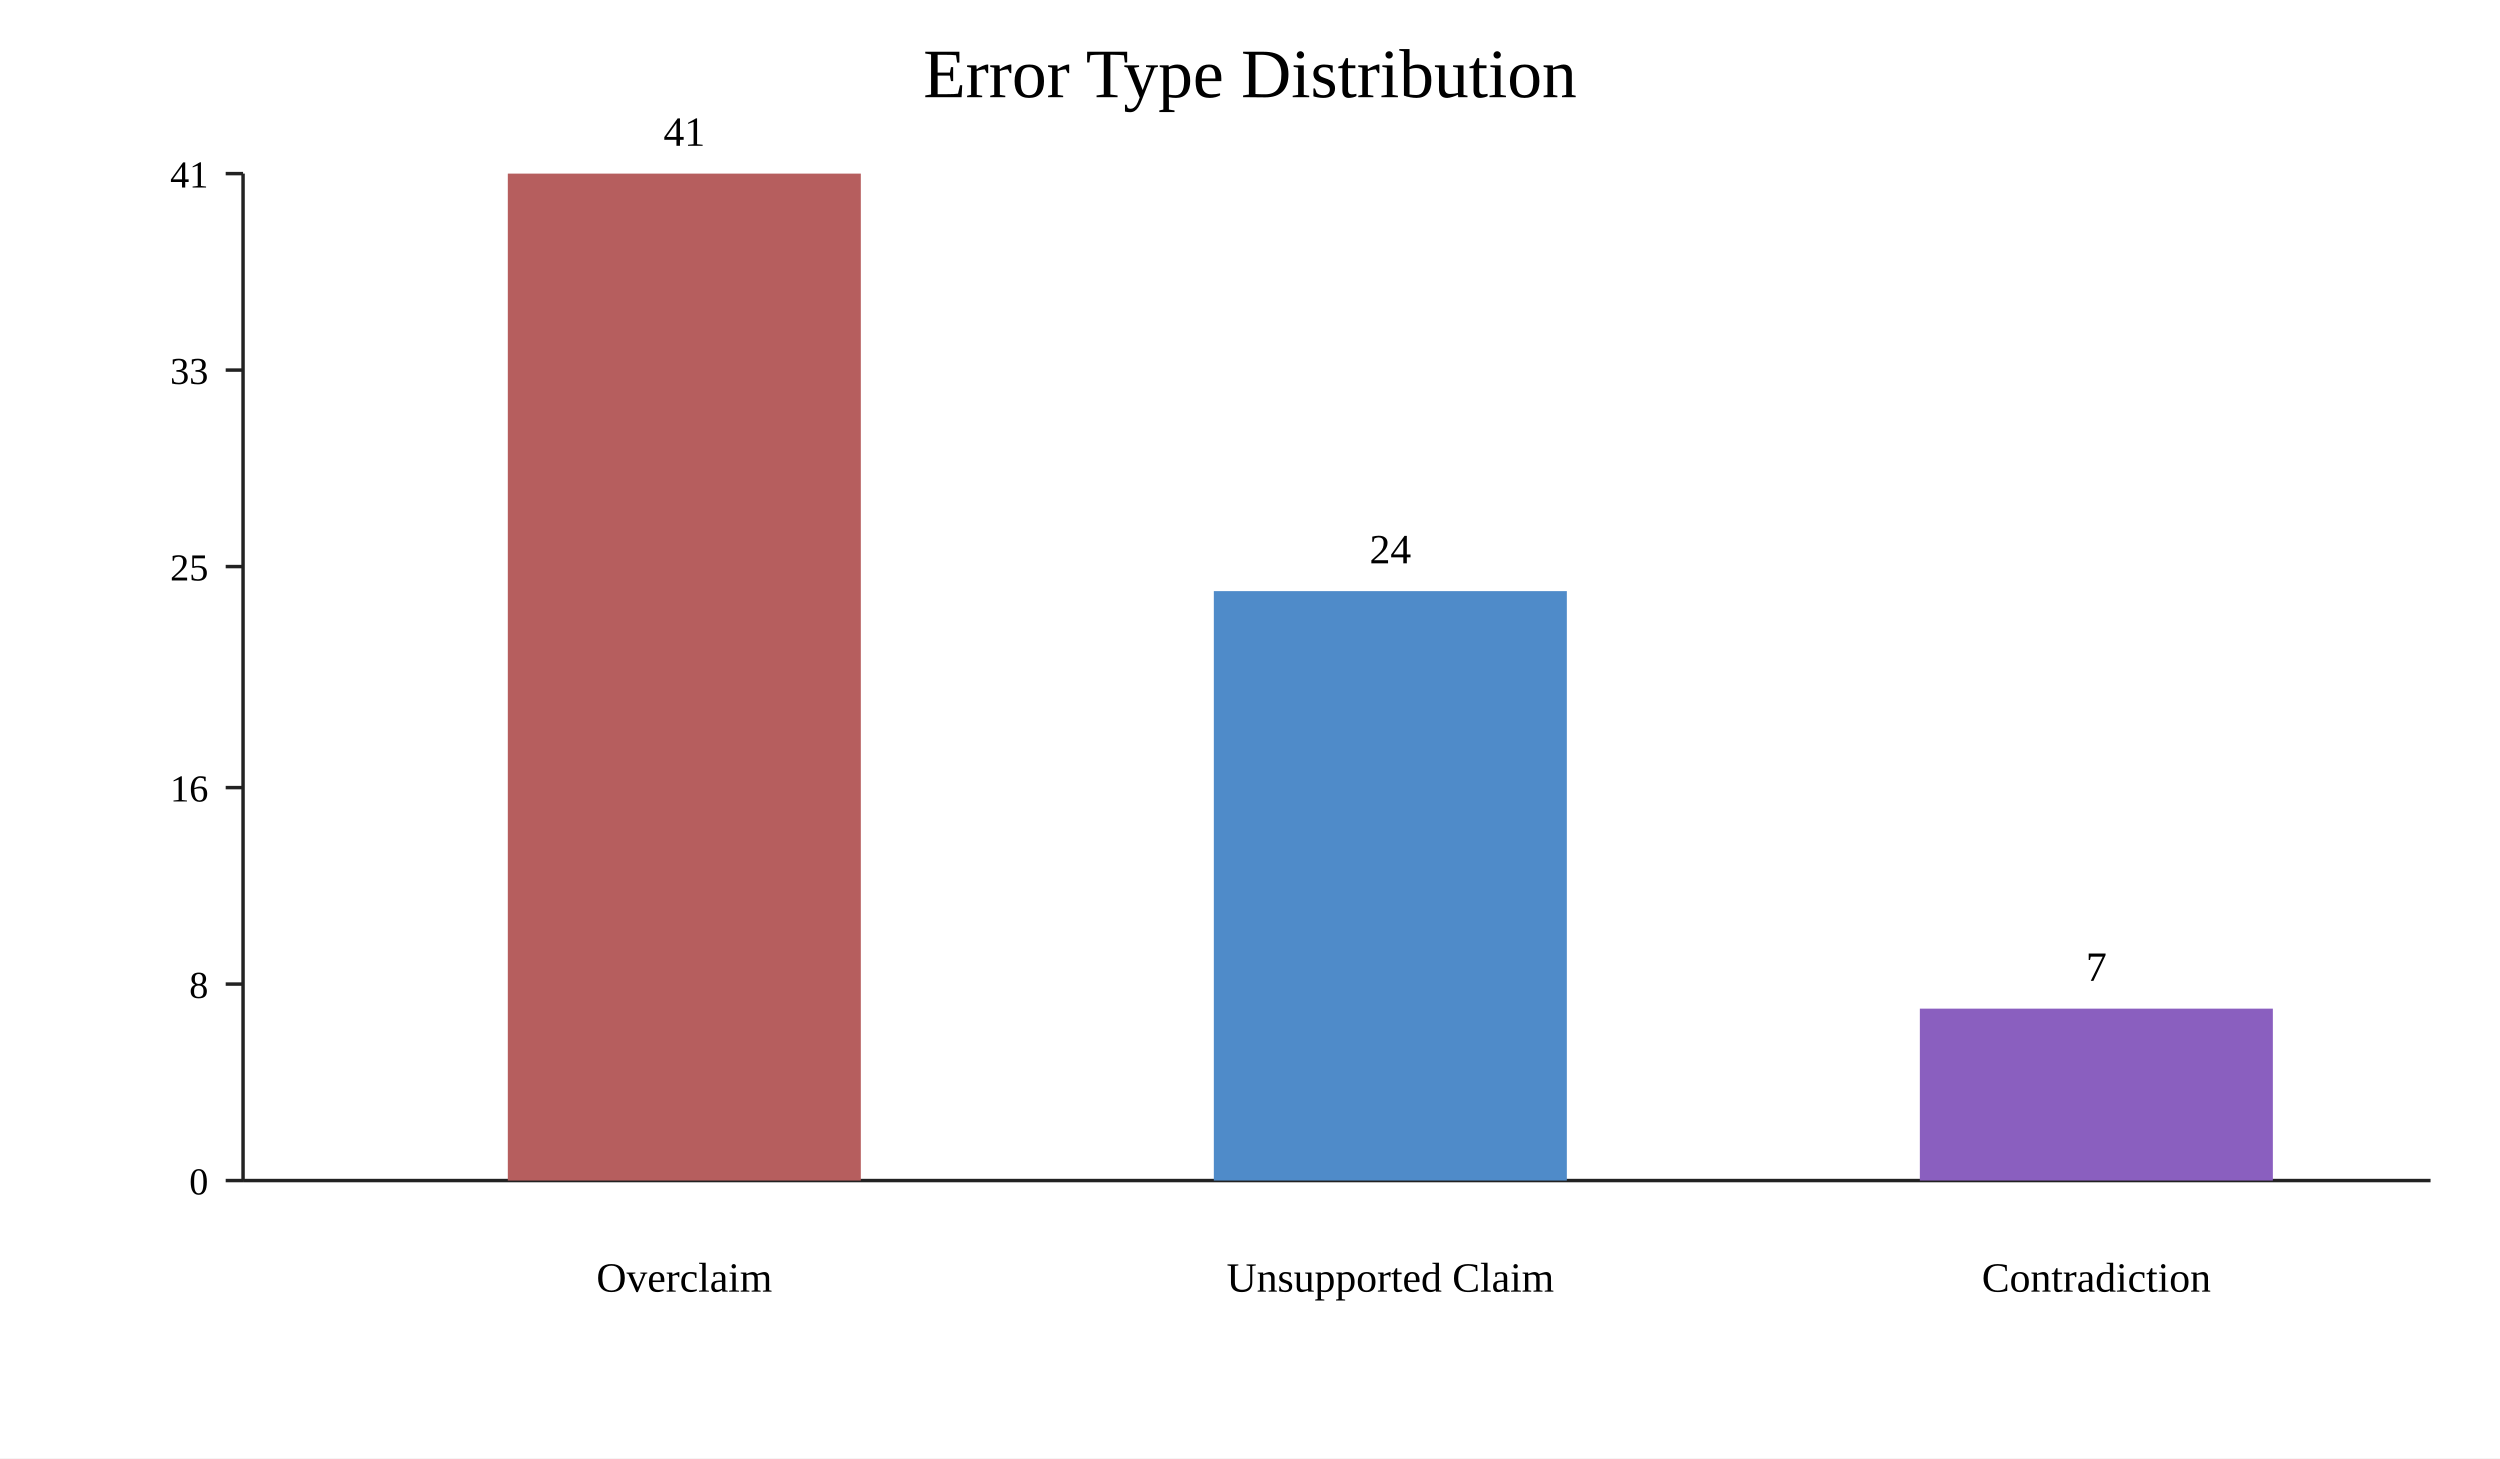
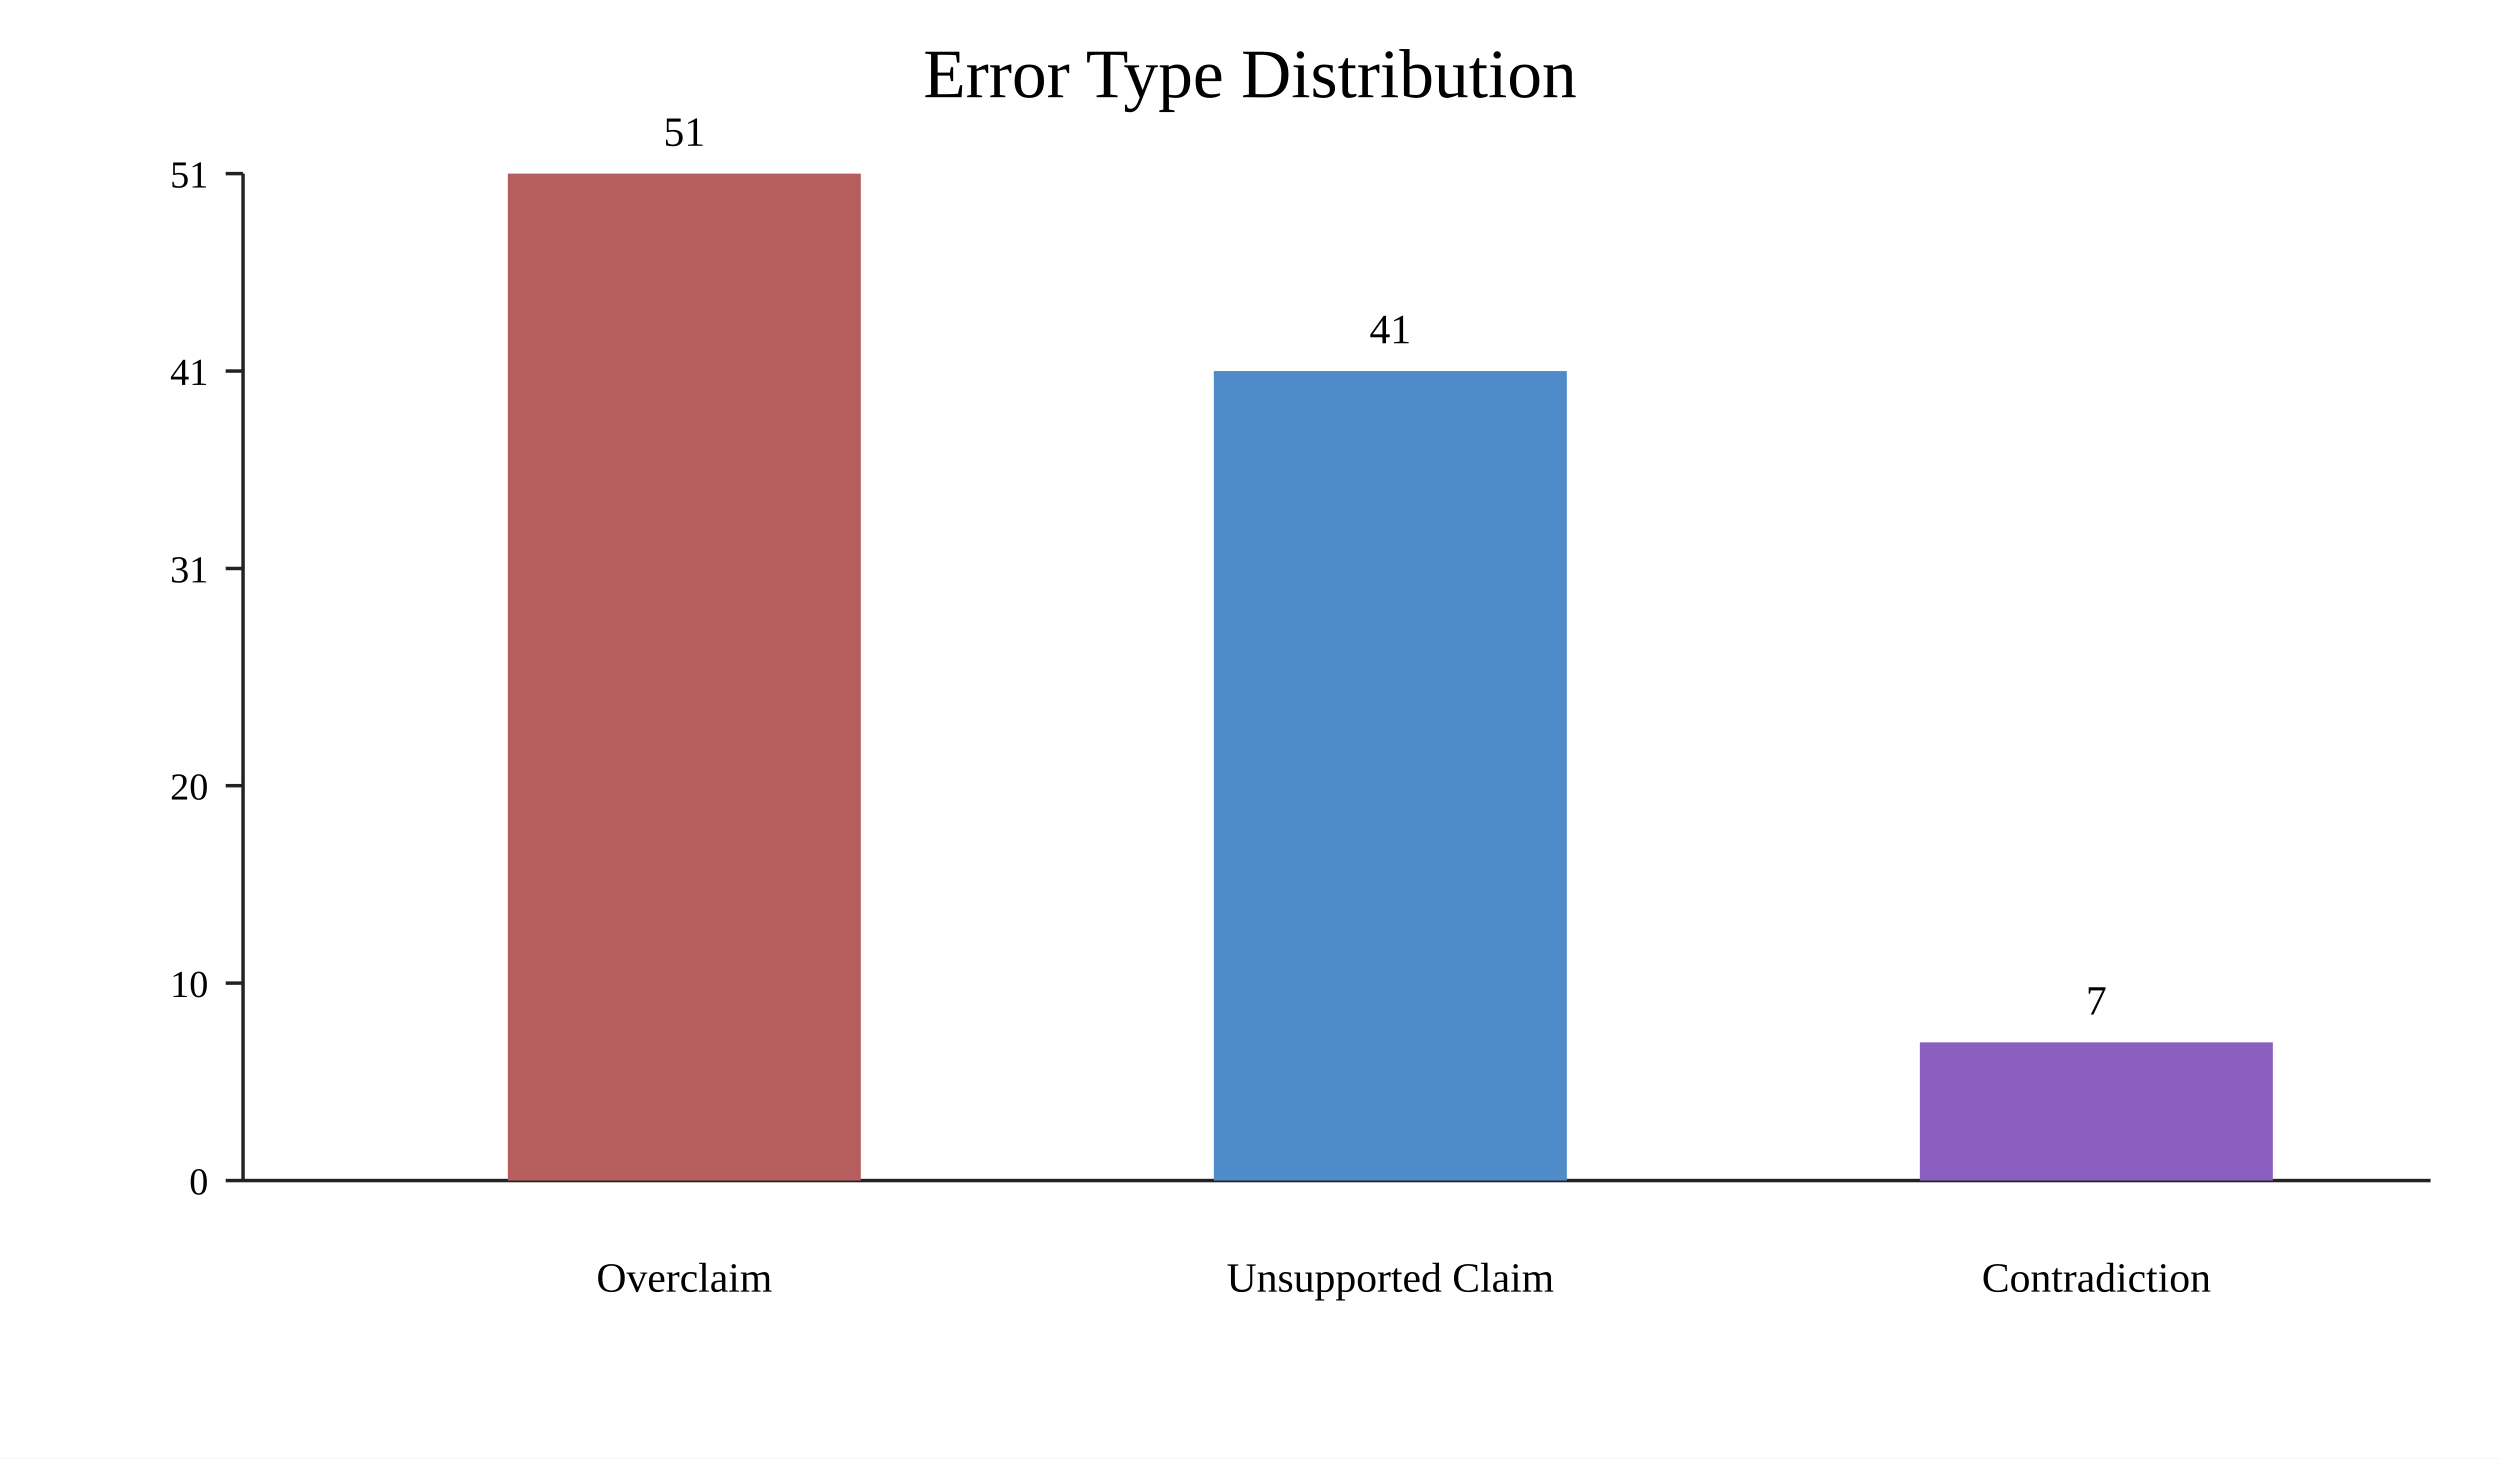
<svg xmlns="http://www.w3.org/2000/svg" width="720" height="420" viewBox="0 0 720 420">
  <rect width="100%" height="100%" fill="white" />
  <text x="360.0" y="28" text-anchor="middle" font-size="20">Error Type Distribution</text>
  <line x1="70" y1="340" x2="700" y2="340" stroke="#222" />
  <line x1="70" y1="50" x2="70" y2="340" stroke="#222" />
  <line x1="65" y1="340.0" x2="70" y2="340.0" stroke="#222" />
  <text x="60" y="344.0" text-anchor="end" font-size="11">0</text>
-   <line x1="65" y1="283.415" x2="70" y2="283.415" stroke="#222" />
-   <text x="60" y="287.415" text-anchor="end" font-size="11">8</text>
-   <line x1="65" y1="226.829" x2="70" y2="226.829" stroke="#222" />
-   <text x="60" y="230.829" text-anchor="end" font-size="11">16</text>
-   <line x1="65" y1="163.171" x2="70" y2="163.171" stroke="#222" />
-   <text x="60" y="167.171" text-anchor="end" font-size="11">25</text>
-   <line x1="65" y1="106.585" x2="70" y2="106.585" stroke="#222" />
-   <text x="60" y="110.585" text-anchor="end" font-size="11">33</text>
+   <line x1="65" y1="283.137" x2="70" y2="283.137" stroke="#222" />
+   <text x="60" y="287.137" text-anchor="end" font-size="11">10</text>
+   <line x1="65" y1="226.275" x2="70" y2="226.275" stroke="#222" />
+   <text x="60" y="230.275" text-anchor="end" font-size="11">20</text>
+   <line x1="65" y1="163.725" x2="70" y2="163.725" stroke="#222" />
+   <text x="60" y="167.725" text-anchor="end" font-size="11">31</text>
+   <line x1="65" y1="106.863" x2="70" y2="106.863" stroke="#222" />
+   <text x="60" y="110.863" text-anchor="end" font-size="11">41</text>
  <line x1="65" y1="50.0" x2="70" y2="50.0" stroke="#222" />
-   <text x="60" y="54.0" text-anchor="end" font-size="11">41</text>
+   <text x="60" y="54.0" text-anchor="end" font-size="11">51</text>
  <rect x="146.25" y="50.0" width="101.667" height="290.0" fill="#B65E5E" />
  <text x="197.083" y="372" text-anchor="middle" font-size="12">Overclaim</text>
-   <text x="197.083" y="42.0" text-anchor="middle" font-size="12">41</text>
-   <rect x="349.583" y="170.244" width="101.667" height="169.756" fill="#4F8BC9" />
+   <text x="197.083" y="42.0" text-anchor="middle" font-size="12">51</text>
+   <rect x="349.583" y="106.863" width="101.667" height="233.137" fill="#4F8BC9" />
  <text x="400.417" y="372" text-anchor="middle" font-size="12">Unsupported Claim</text>
-   <text x="400.417" y="162.244" text-anchor="middle" font-size="12">24</text>
-   <rect x="552.917" y="290.488" width="101.667" height="49.512" fill="#8A5FBF" />
+   <text x="400.417" y="98.863" text-anchor="middle" font-size="12">41</text>
+   <rect x="552.917" y="300.196" width="101.667" height="39.804" fill="#8A5FBF" />
  <text x="603.75" y="372" text-anchor="middle" font-size="12">Contradiction</text>
-   <text x="603.75" y="282.488" text-anchor="middle" font-size="12">7</text>
+   <text x="603.75" y="292.196" text-anchor="middle" font-size="12">7</text>
</svg>
